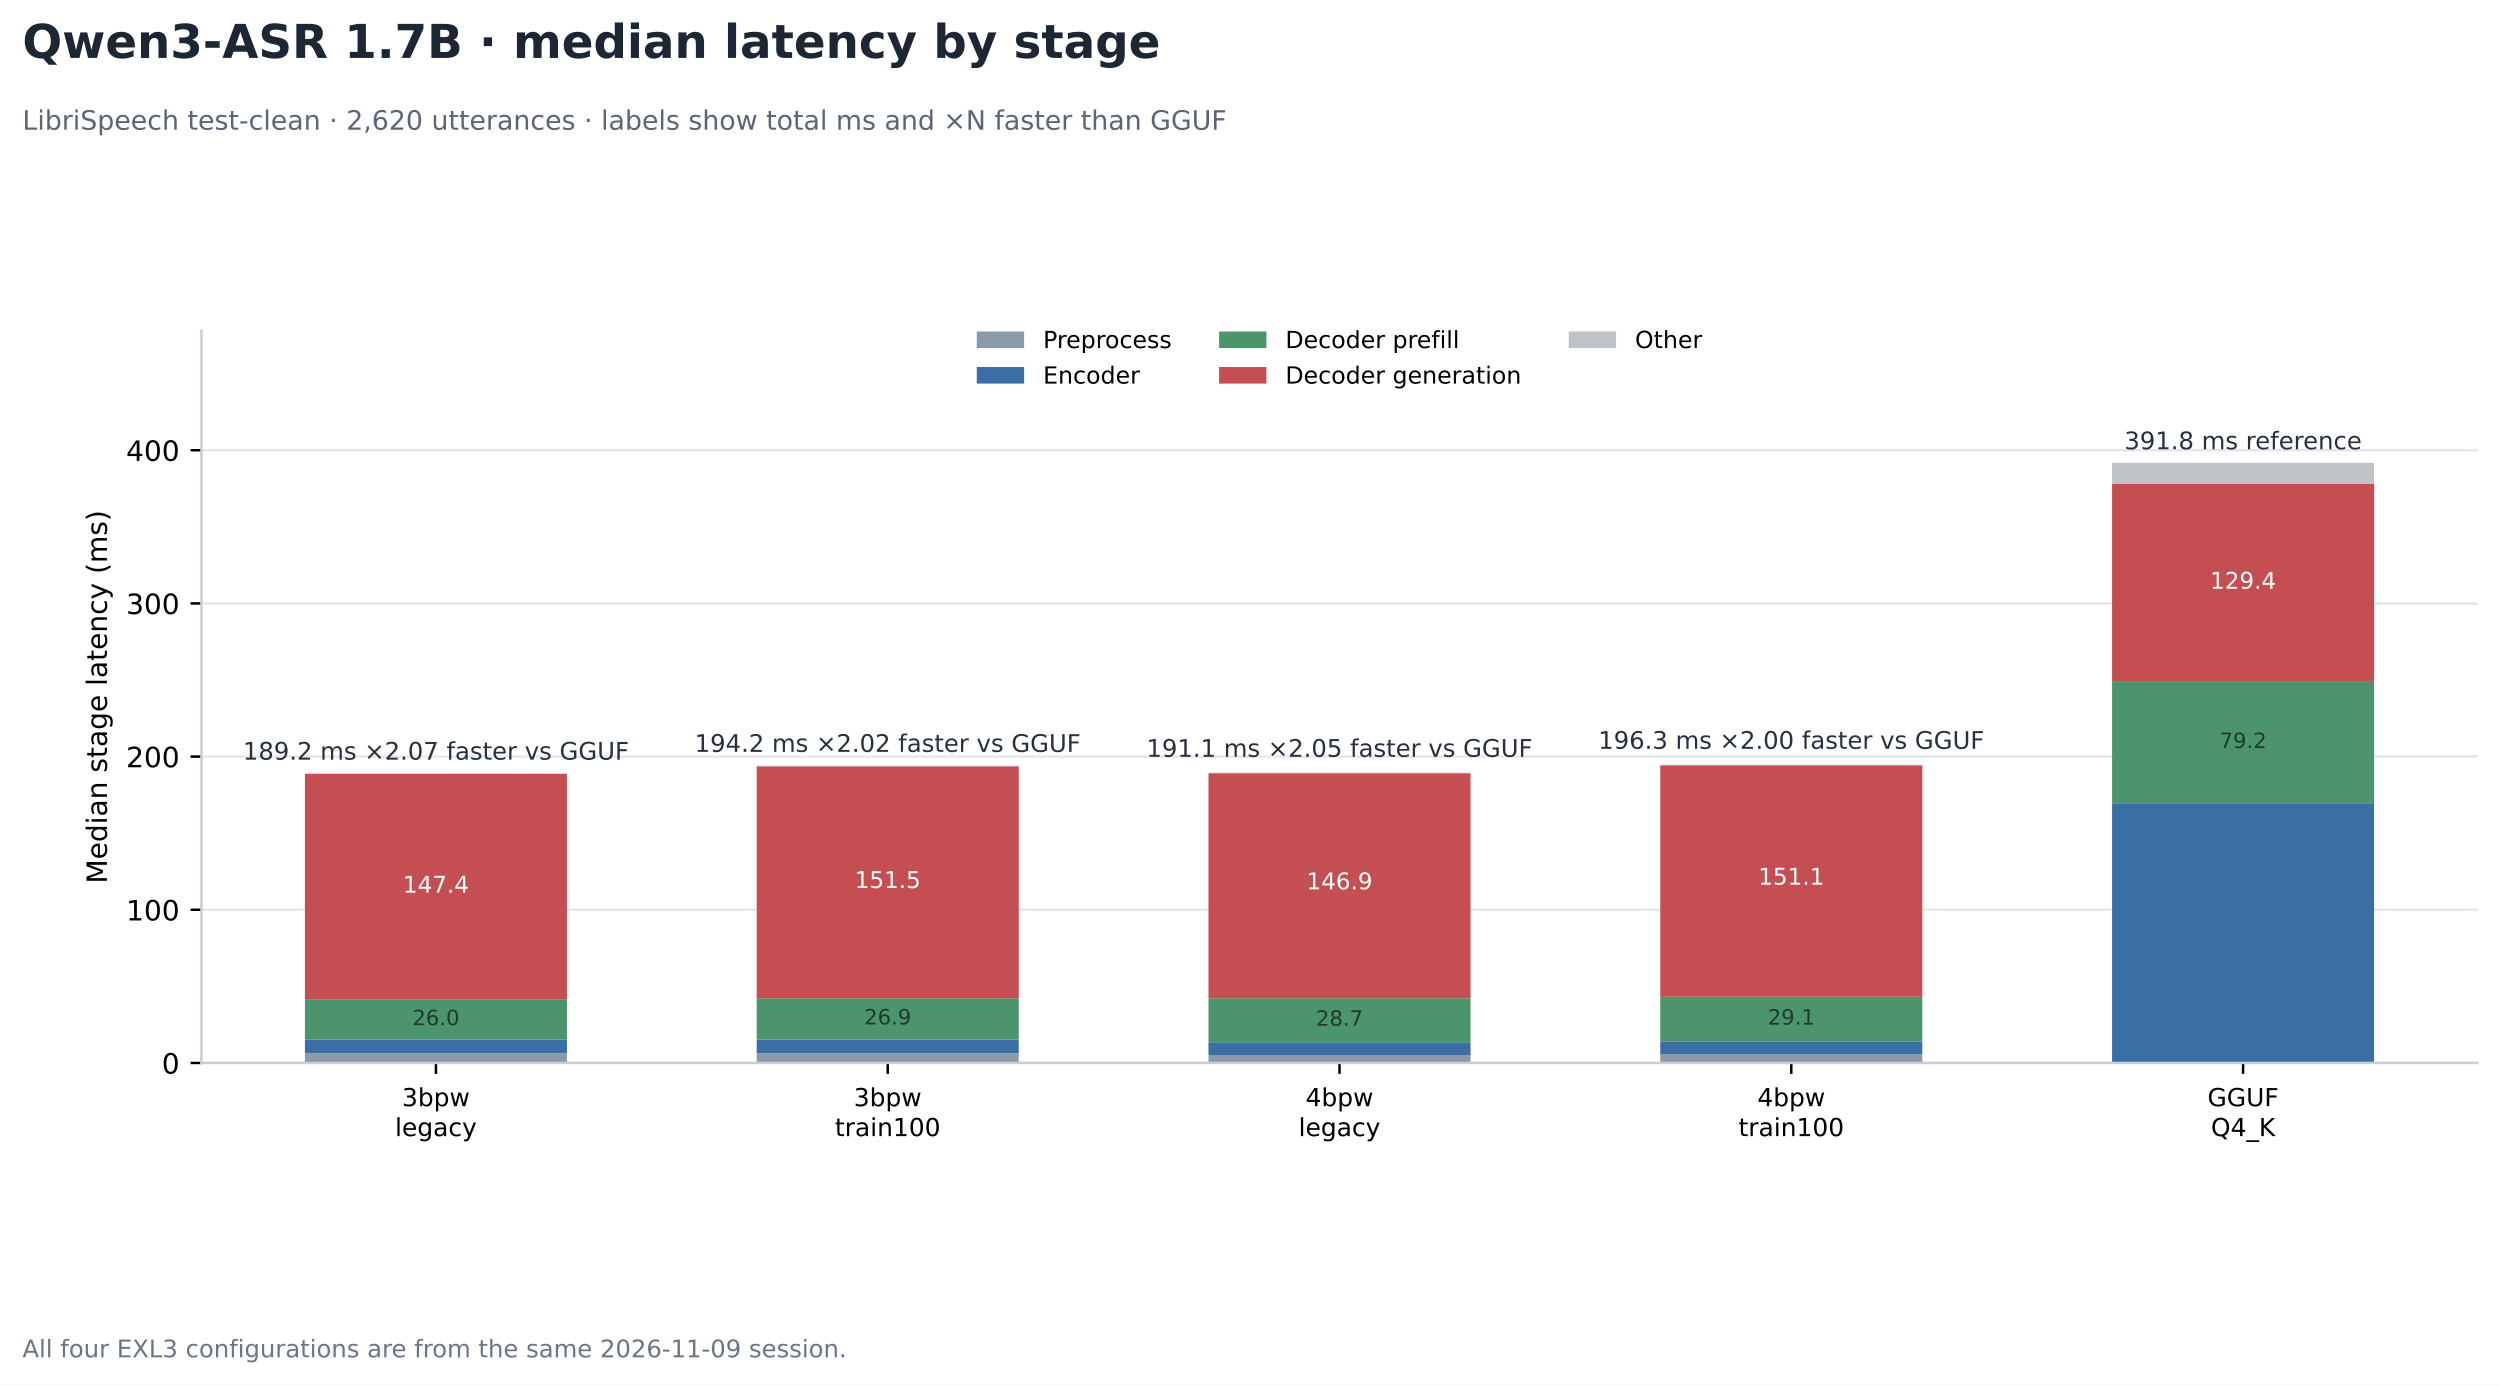
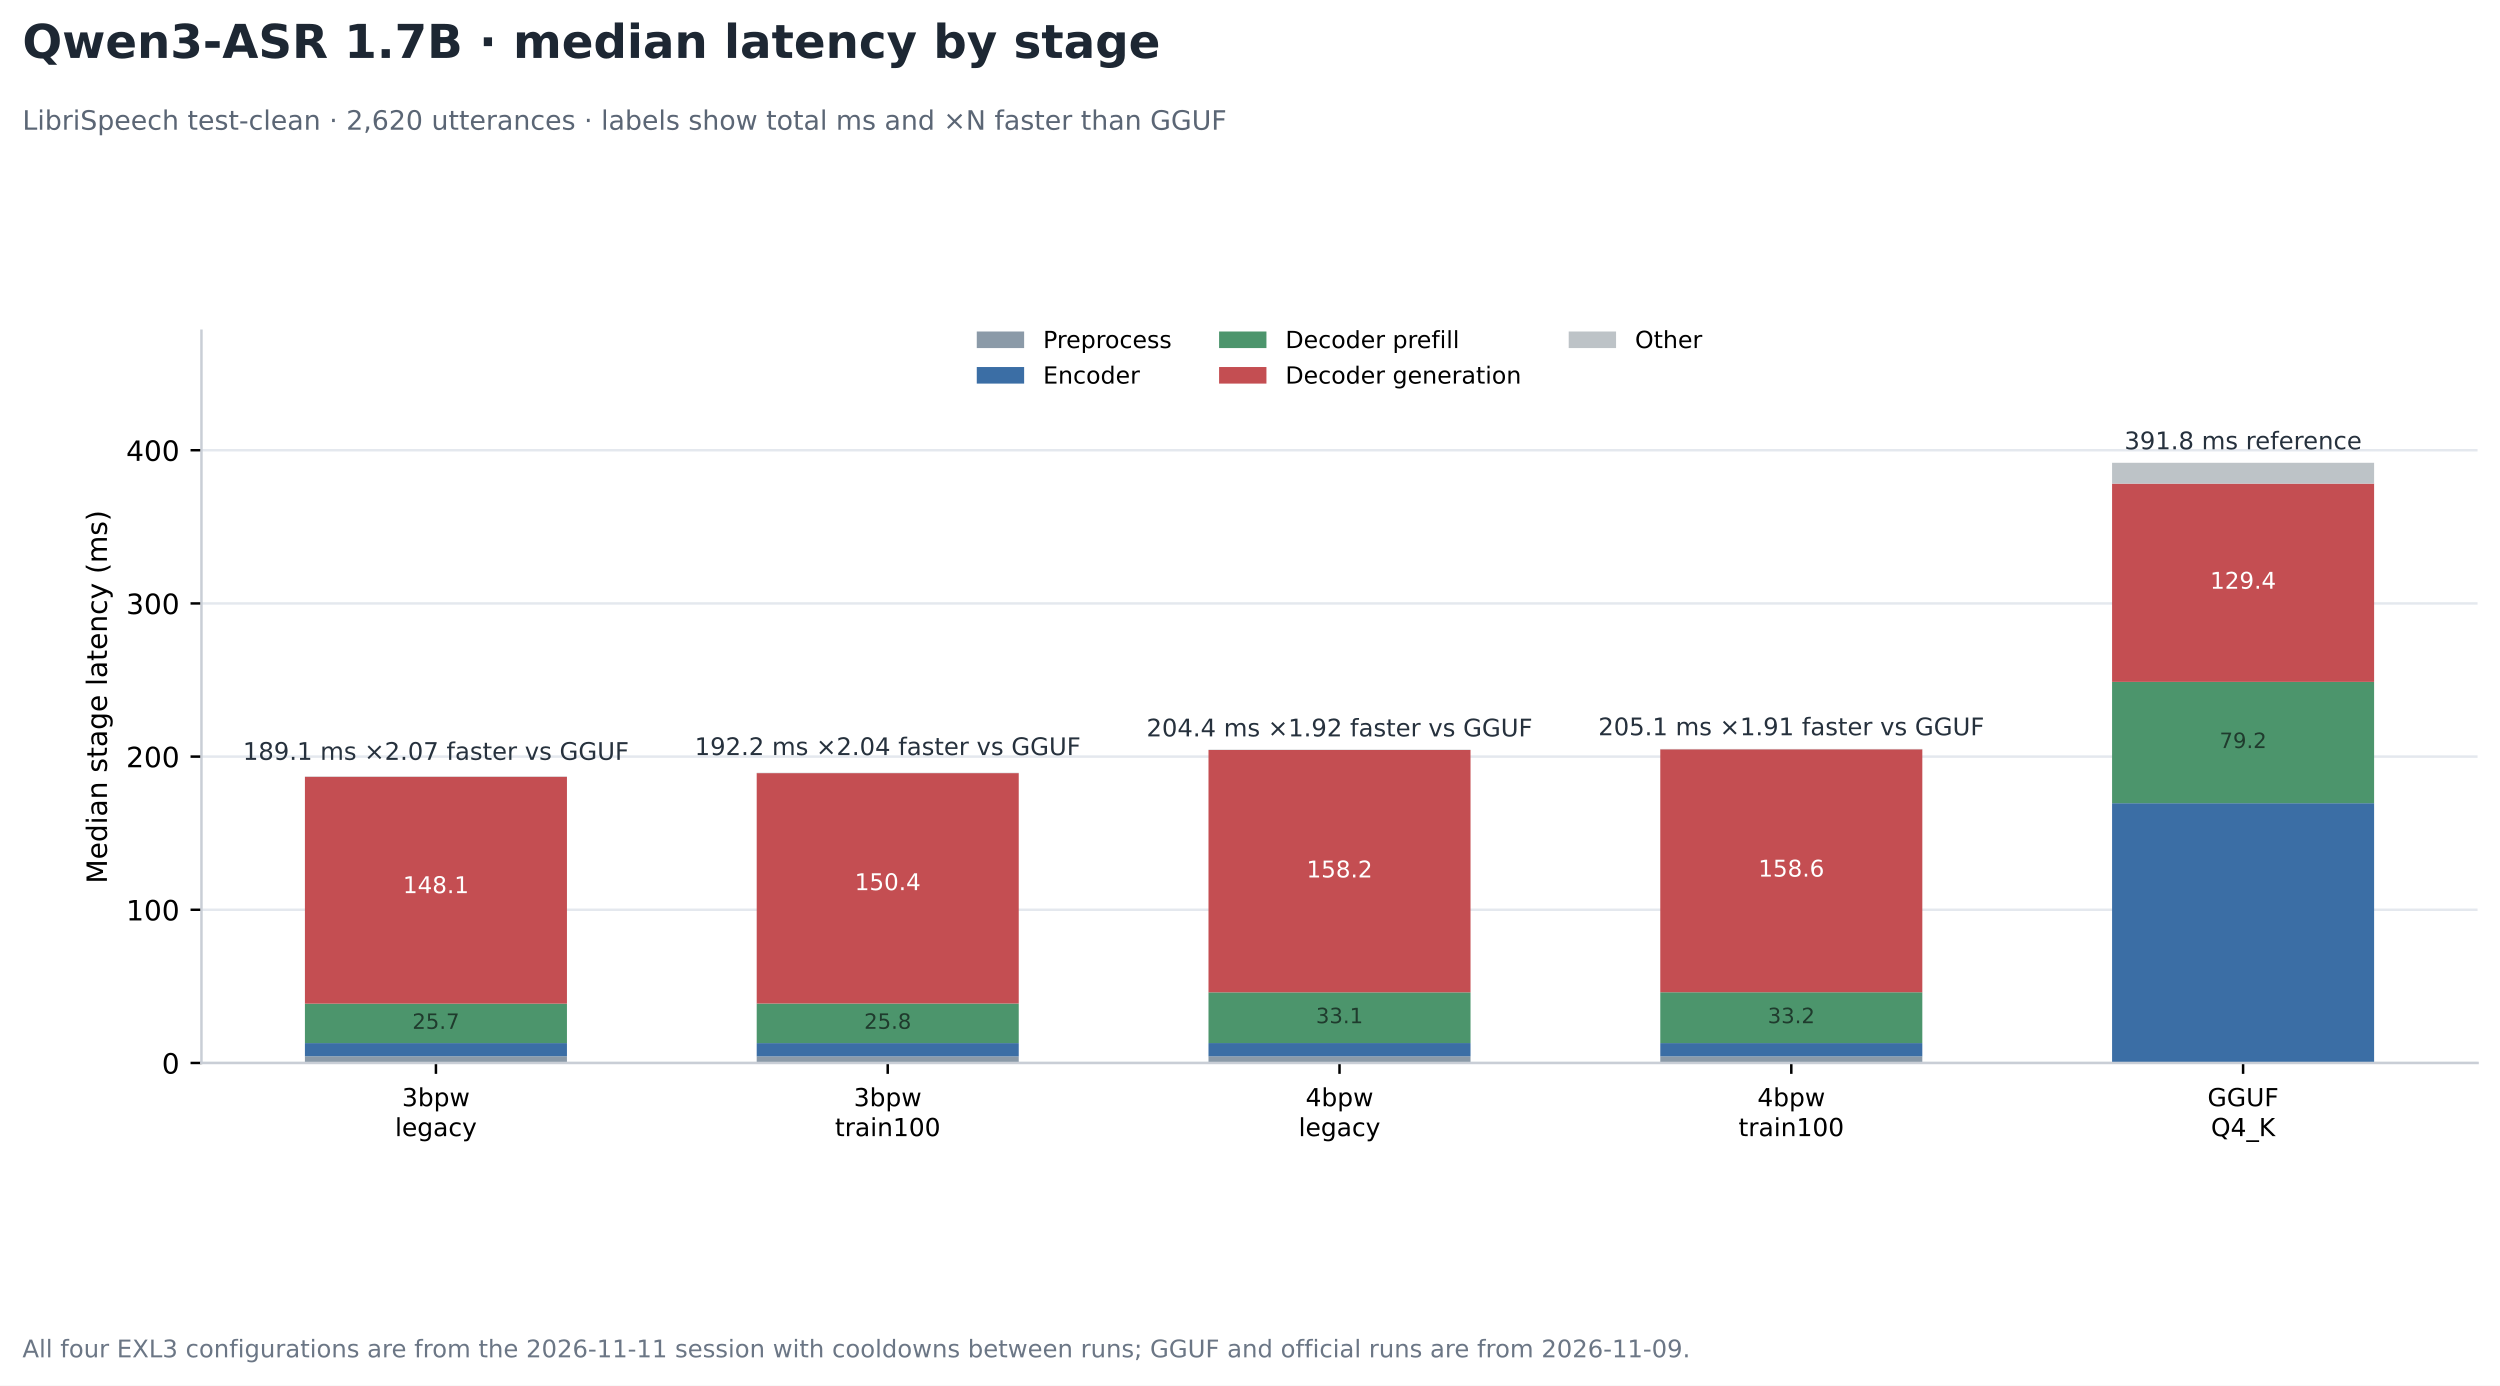
<svg xmlns="http://www.w3.org/2000/svg" xmlns:xlink="http://www.w3.org/1999/xlink" width="802.368pt" height="444.695pt" viewBox="0 0 802.368 444.695" version="1.1">
  <defs>
    <style type="text/css">*{stroke-linejoin: round; stroke-linecap: butt}</style>
  </defs>
  <g id="figure_1">
    <g id="patch_1">
      <path d="M 0 444.695 L 802.368 444.695 L 802.368 0 L 0 0 z " style="fill: #ffffff" />
    </g>
    <g id="axes_1">
      <g id="patch_2">
        <path d="M 64.656 341.158 L 795.168 341.158 L 795.168 106.15 L 64.656 106.15 z " style="fill: #ffffff" />
      </g>
      <g id="matplotlib.axis_1">
        <g id="xtick_1">
          <g id="line2d_1">
            <defs>
-               <path id="mda131d2888" d="M 0 0 L 0 3.5 " style="stroke: #000000; stroke-width: 0.8" />
+               <path id="m4f87d284aa" d="M 0 0 L 0 3.5 " style="stroke: #000000; stroke-width: 0.8" />
            </defs>
            <g>
-               <use xlink:href="#mda131d2888" x="139.911" y="341.158" style="stroke: #000000; stroke-width: 0.8" />
+               <use xlink:href="#m4f87d284aa" x="139.911" y="341.158" style="stroke: #000000; stroke-width: 0.8" />
            </g>
          </g>
          <g id="text_1">
            <text style="font-size: 8px; font-family: 'DejaVu Sans'" transform="translate(129.0162 355.0372)">3bpw</text>
            <text style="font-size: 8px; font-family: 'DejaVu Sans'" transform="translate(126.7812 364.6394)">legacy</text>
          </g>
        </g>
        <g id="xtick_2">
          <g id="line2d_2">
            <g>
-               <use xlink:href="#mda131d2888" x="284.912" y="341.158" style="stroke: #000000; stroke-width: 0.8" />
+               <use xlink:href="#m4f87d284aa" x="284.912" y="341.158" style="stroke: #000000; stroke-width: 0.8" />
            </g>
          </g>
          <g id="text_2">
            <text style="font-size: 8px; font-family: 'DejaVu Sans'" transform="translate(274.0166 355.0372)">3bpw</text>
            <text style="font-size: 8px; font-family: 'DejaVu Sans'" transform="translate(267.9666 364.6394)">train100</text>
          </g>
        </g>
        <g id="xtick_3">
          <g id="line2d_3">
            <g>
-               <use xlink:href="#mda131d2888" x="429.912" y="341.158" style="stroke: #000000; stroke-width: 0.8" />
+               <use xlink:href="#m4f87d284aa" x="429.912" y="341.158" style="stroke: #000000; stroke-width: 0.8" />
            </g>
          </g>
          <g id="text_3">
            <text style="font-size: 8px; font-family: 'DejaVu Sans'" transform="translate(419.017 355.0372)">4bpw</text>
            <text style="font-size: 8px; font-family: 'DejaVu Sans'" transform="translate(416.782 364.6394)">legacy</text>
          </g>
        </g>
        <g id="xtick_4">
          <g id="line2d_4">
            <g>
-               <use xlink:href="#mda131d2888" x="574.912" y="341.158" style="stroke: #000000; stroke-width: 0.8" />
+               <use xlink:href="#m4f87d284aa" x="574.912" y="341.158" style="stroke: #000000; stroke-width: 0.8" />
            </g>
          </g>
          <g id="text_4">
            <text style="font-size: 8px; font-family: 'DejaVu Sans'" transform="translate(564.0174 355.0372)">4bpw</text>
            <text style="font-size: 8px; font-family: 'DejaVu Sans'" transform="translate(557.9674 364.6394)">train100</text>
          </g>
        </g>
        <g id="xtick_5">
          <g id="line2d_5">
            <g>
-               <use xlink:href="#mda131d2888" x="719.913" y="341.158" style="stroke: #000000; stroke-width: 0.8" />
+               <use xlink:href="#m4f87d284aa" x="719.913" y="341.158" style="stroke: #000000; stroke-width: 0.8" />
            </g>
          </g>
          <g id="text_5">
            <text style="font-size: 8px; font-family: 'DejaVu Sans'" transform="translate(708.4859 355.0366)">GGUF</text>
            <text style="font-size: 8px; font-family: 'DejaVu Sans'" transform="translate(709.5959 364.6381)">Q4_K</text>
          </g>
        </g>
      </g>
      <g id="matplotlib.axis_2">
        <g id="ytick_1">
          <g id="line2d_6">
-             <path d="M 64.656 341.158 L 795.168 341.158 " clip-path="url(#p7911c71216)" style="fill: none; stroke: #e4e8ee; stroke-width: 0.8; stroke-linecap: square" />
+             <path d="M 64.656 341.158 L 795.168 341.158 " clip-path="url(#pa5f05c8517)" style="fill: none; stroke: #e4e8ee; stroke-width: 0.8; stroke-linecap: square" />
          </g>
          <g id="line2d_7">
            <defs>
-               <path id="m04dc6f6295" d="M 0 0 L -3.5 0 " style="stroke: #000000; stroke-width: 0.8" />
+               <path id="m74408aa1b7" d="M 0 0 L -3.5 0 " style="stroke: #000000; stroke-width: 0.8" />
            </defs>
            <g>
-               <use xlink:href="#m04dc6f6295" x="64.656" y="341.158" style="stroke: #000000; stroke-width: 0.8" />
+               <use xlink:href="#m74408aa1b7" x="64.656" y="341.158" style="stroke: #000000; stroke-width: 0.8" />
            </g>
          </g>
          <g id="text_6">
            <text style="font-size: 9px; font-family: 'DejaVu Sans'; text-anchor: end" x="57.656" y="344.577" transform="rotate(-0 57.656 344.5766)">0</text>
          </g>
        </g>
        <g id="ytick_2">
          <g id="line2d_8">
-             <path d="M 64.656 291.993 L 795.168 291.993 " clip-path="url(#p7911c71216)" style="fill: none; stroke: #e4e8ee; stroke-width: 0.8; stroke-linecap: square" />
+             <path d="M 64.656 291.993 L 795.168 291.993 " clip-path="url(#pa5f05c8517)" style="fill: none; stroke: #e4e8ee; stroke-width: 0.8; stroke-linecap: square" />
          </g>
          <g id="line2d_9">
            <g>
-               <use xlink:href="#m04dc6f6295" x="64.656" y="291.993" style="stroke: #000000; stroke-width: 0.8" />
+               <use xlink:href="#m74408aa1b7" x="64.656" y="291.993" style="stroke: #000000; stroke-width: 0.8" />
            </g>
          </g>
          <g id="text_7">
            <text style="font-size: 9px; font-family: 'DejaVu Sans'; text-anchor: end" x="57.656" y="295.412" transform="rotate(-0 57.656 295.4124)">100</text>
          </g>
        </g>
        <g id="ytick_3">
          <g id="line2d_10">
-             <path d="M 64.656 242.829 L 795.168 242.829 " clip-path="url(#p7911c71216)" style="fill: none; stroke: #e4e8ee; stroke-width: 0.8; stroke-linecap: square" />
+             <path d="M 64.656 242.829 L 795.168 242.829 " clip-path="url(#pa5f05c8517)" style="fill: none; stroke: #e4e8ee; stroke-width: 0.8; stroke-linecap: square" />
          </g>
          <g id="line2d_11">
            <g>
-               <use xlink:href="#m04dc6f6295" x="64.656" y="242.829" style="stroke: #000000; stroke-width: 0.8" />
+               <use xlink:href="#m74408aa1b7" x="64.656" y="242.829" style="stroke: #000000; stroke-width: 0.8" />
            </g>
          </g>
          <g id="text_8">
            <text style="font-size: 9px; font-family: 'DejaVu Sans'; text-anchor: end" x="57.656" y="246.248" transform="rotate(-0 57.656 246.2482)">200</text>
          </g>
        </g>
        <g id="ytick_4">
          <g id="line2d_12">
-             <path d="M 64.656 193.665 L 795.168 193.665 " clip-path="url(#p7911c71216)" style="fill: none; stroke: #e4e8ee; stroke-width: 0.8; stroke-linecap: square" />
+             <path d="M 64.656 193.665 L 795.168 193.665 " clip-path="url(#pa5f05c8517)" style="fill: none; stroke: #e4e8ee; stroke-width: 0.8; stroke-linecap: square" />
          </g>
          <g id="line2d_13">
            <g>
-               <use xlink:href="#m04dc6f6295" x="64.656" y="193.665" style="stroke: #000000; stroke-width: 0.8" />
+               <use xlink:href="#m74408aa1b7" x="64.656" y="193.665" style="stroke: #000000; stroke-width: 0.8" />
            </g>
          </g>
          <g id="text_9">
            <text style="font-size: 9px; font-family: 'DejaVu Sans'; text-anchor: end" x="57.656" y="197.084" transform="rotate(-0 57.656 197.084)">300</text>
          </g>
        </g>
        <g id="ytick_5">
          <g id="line2d_14">
-             <path d="M 64.656 144.501 L 795.168 144.501 " clip-path="url(#p7911c71216)" style="fill: none; stroke: #e4e8ee; stroke-width: 0.8; stroke-linecap: square" />
+             <path d="M 64.656 144.501 L 795.168 144.501 " clip-path="url(#pa5f05c8517)" style="fill: none; stroke: #e4e8ee; stroke-width: 0.8; stroke-linecap: square" />
          </g>
          <g id="line2d_15">
            <g>
-               <use xlink:href="#m04dc6f6295" x="64.656" y="144.501" style="stroke: #000000; stroke-width: 0.8" />
+               <use xlink:href="#m74408aa1b7" x="64.656" y="144.501" style="stroke: #000000; stroke-width: 0.8" />
            </g>
          </g>
          <g id="text_10">
            <text style="font-size: 9px; font-family: 'DejaVu Sans'; text-anchor: end" x="57.656" y="147.92" transform="rotate(-0 57.656 147.9198)">400</text>
          </g>
        </g>
        <g id="text_11">
          <text style="font-size: 9px; font-family: 'DejaVu Sans'; text-anchor: middle" x="34.315" y="223.654" transform="rotate(-90 34.31514 223.6537)">Median stage latency (ms)</text>
        </g>
      </g>
      <g id="patch_3">
-         <path d="M 97.861 341.158 L 181.961 341.158 L 181.961 338.022 L 97.861 338.022 z " clip-path="url(#p7911c71216)" style="fill: #8b9aa8" />
+         <path d="M 97.861 341.158 L 181.961 341.158 L 181.961 339 L 97.861 339 z " clip-path="url(#pa5f05c8517)" style="fill: #8b9aa8" />
      </g>
      <g id="patch_4">
-         <path d="M 242.861 341.158 L 326.962 341.158 L 326.962 338.066 L 242.861 338.066 z " clip-path="url(#p7911c71216)" style="fill: #8b9aa8" />
+         <path d="M 242.861 341.158 L 326.962 341.158 L 326.962 339.036 L 242.861 339.036 z " clip-path="url(#pa5f05c8517)" style="fill: #8b9aa8" />
      </g>
      <g id="patch_5">
-         <path d="M 387.862 341.158 L 471.962 341.158 L 471.962 338.599 L 387.862 338.599 z " clip-path="url(#p7911c71216)" style="fill: #8b9aa8" />
+         <path d="M 387.862 341.158 L 471.962 341.158 L 471.962 339.014 L 387.862 339.014 z " clip-path="url(#pa5f05c8517)" style="fill: #8b9aa8" />
      </g>
      <g id="patch_6">
-         <path d="M 532.862 341.158 L 616.963 341.158 L 616.963 338.444 L 532.862 338.444 z " clip-path="url(#p7911c71216)" style="fill: #8b9aa8" />
+         <path d="M 532.862 341.158 L 616.963 341.158 L 616.963 339.033 L 532.862 339.033 z " clip-path="url(#pa5f05c8517)" style="fill: #8b9aa8" />
      </g>
      <g id="patch_7">
-         <path d="M 677.863 341.158 L 761.963 341.158 L 761.963 341.158 L 677.863 341.158 z " clip-path="url(#p7911c71216)" style="fill: #8b9aa8" />
+         <path d="M 677.863 341.158 L 761.963 341.158 L 761.963 341.158 L 677.863 341.158 z " clip-path="url(#pa5f05c8517)" style="fill: #8b9aa8" />
      </g>
      <g id="patch_8">
-         <path d="M 97.861 338.022 L 181.961 338.022 L 181.961 333.679 L 97.861 333.679 z " clip-path="url(#p7911c71216)" style="fill: #3b6ea5" />
+         <path d="M 97.861 339 L 181.961 339 L 181.961 334.778 L 97.861 334.778 z " clip-path="url(#pa5f05c8517)" style="fill: #3b6ea5" />
      </g>
      <g id="patch_9">
-         <path d="M 242.861 338.066 L 326.962 338.066 L 326.962 333.635 L 242.861 333.635 z " clip-path="url(#p7911c71216)" style="fill: #3b6ea5" />
+         <path d="M 242.861 339.036 L 326.962 339.036 L 326.962 334.783 L 242.861 334.783 z " clip-path="url(#pa5f05c8517)" style="fill: #3b6ea5" />
      </g>
      <g id="patch_10">
-         <path d="M 387.862 338.599 L 471.962 338.599 L 471.962 334.497 L 387.862 334.497 z " clip-path="url(#p7911c71216)" style="fill: #3b6ea5" />
+         <path d="M 387.862 339.014 L 471.962 339.014 L 471.962 334.764 L 387.862 334.764 z " clip-path="url(#pa5f05c8517)" style="fill: #3b6ea5" />
      </g>
      <g id="patch_11">
-         <path d="M 532.862 338.444 L 616.963 338.444 L 616.963 334.225 L 532.862 334.225 z " clip-path="url(#p7911c71216)" style="fill: #3b6ea5" />
+         <path d="M 532.862 339.033 L 616.963 339.033 L 616.963 334.775 L 532.862 334.775 z " clip-path="url(#pa5f05c8517)" style="fill: #3b6ea5" />
      </g>
      <g id="patch_12">
-         <path d="M 677.863 341.158 L 761.963 341.158 L 761.963 257.783 L 677.863 257.783 z " clip-path="url(#p7911c71216)" style="fill: #3b6ea5" />
+         <path d="M 677.863 341.158 L 761.963 341.158 L 761.963 257.783 L 677.863 257.783 z " clip-path="url(#pa5f05c8517)" style="fill: #3b6ea5" />
      </g>
      <g id="patch_13">
-         <path d="M 97.861 333.679 L 181.961 333.679 L 181.961 320.875 L 97.861 320.875 z " clip-path="url(#p7911c71216)" style="fill: #4c956c" />
+         <path d="M 97.861 334.778 L 181.961 334.778 L 181.961 322.122 L 97.861 322.122 z " clip-path="url(#pa5f05c8517)" style="fill: #4c956c" />
      </g>
      <g id="patch_14">
-         <path d="M 242.861 333.635 L 326.962 333.635 L 326.962 320.392 L 242.861 320.392 z " clip-path="url(#p7911c71216)" style="fill: #4c956c" />
+         <path d="M 242.861 334.783 L 326.962 334.783 L 326.962 322.081 L 242.861 322.081 z " clip-path="url(#pa5f05c8517)" style="fill: #4c956c" />
      </g>
      <g id="patch_15">
-         <path d="M 387.862 334.497 L 471.962 334.497 L 471.962 320.375 L 387.862 320.375 z " clip-path="url(#p7911c71216)" style="fill: #4c956c" />
+         <path d="M 387.862 334.764 L 471.962 334.764 L 471.962 318.487 L 387.862 318.487 z " clip-path="url(#pa5f05c8517)" style="fill: #4c956c" />
      </g>
      <g id="patch_16">
-         <path d="M 532.862 334.225 L 616.963 334.225 L 616.963 319.918 L 532.862 319.918 z " clip-path="url(#p7911c71216)" style="fill: #4c956c" />
+         <path d="M 532.862 334.775 L 616.963 334.775 L 616.963 318.46 L 532.862 318.46 z " clip-path="url(#pa5f05c8517)" style="fill: #4c956c" />
      </g>
      <g id="patch_17">
-         <path d="M 677.863 257.783 L 761.963 257.783 L 761.963 218.845 L 677.863 218.845 z " clip-path="url(#p7911c71216)" style="fill: #4c956c" />
+         <path d="M 677.863 257.783 L 761.963 257.783 L 761.963 218.845 L 677.863 218.845 z " clip-path="url(#pa5f05c8517)" style="fill: #4c956c" />
      </g>
      <g id="patch_18">
-         <path d="M 97.861 320.875 L 181.961 320.875 L 181.961 248.396 L 97.861 248.396 z " clip-path="url(#p7911c71216)" style="fill: #c44e52" />
+         <path d="M 97.861 322.122 L 181.961 322.122 L 181.961 249.313 L 97.861 249.313 z " clip-path="url(#pa5f05c8517)" style="fill: #c44e52" />
      </g>
      <g id="patch_19">
-         <path d="M 242.861 320.392 L 326.962 320.392 L 326.962 245.933 L 242.861 245.933 z " clip-path="url(#p7911c71216)" style="fill: #c44e52" />
+         <path d="M 242.861 322.081 L 326.962 322.081 L 326.962 248.127 L 242.861 248.127 z " clip-path="url(#pa5f05c8517)" style="fill: #c44e52" />
      </g>
      <g id="patch_20">
-         <path d="M 387.862 320.375 L 471.962 320.375 L 471.962 248.159 L 387.862 248.159 z " clip-path="url(#p7911c71216)" style="fill: #c44e52" />
+         <path d="M 387.862 318.487 L 471.962 318.487 L 471.962 240.709 L 387.862 240.709 z " clip-path="url(#pa5f05c8517)" style="fill: #c44e52" />
      </g>
      <g id="patch_21">
-         <path d="M 532.862 319.918 L 616.963 319.918 L 616.963 245.615 L 532.862 245.615 z " clip-path="url(#p7911c71216)" style="fill: #c44e52" />
+         <path d="M 532.862 318.46 L 616.963 318.46 L 616.963 240.481 L 532.862 240.481 z " clip-path="url(#pa5f05c8517)" style="fill: #c44e52" />
      </g>
      <g id="patch_22">
-         <path d="M 677.863 218.845 L 761.963 218.845 L 761.963 155.218 L 677.863 155.218 z " clip-path="url(#p7911c71216)" style="fill: #c44e52" />
+         <path d="M 677.863 218.845 L 761.963 218.845 L 761.963 155.218 L 677.863 155.218 z " clip-path="url(#pa5f05c8517)" style="fill: #c44e52" />
      </g>
      <g id="patch_23">
-         <path d="M 97.861 248.396 L 181.961 248.396 L 181.961 248.202 L 97.861 248.202 z " clip-path="url(#p7911c71216)" style="fill: #bdc3c7" />
+         <path d="M 97.861 249.313 L 181.961 249.313 L 181.961 249.201 L 97.861 249.201 z " clip-path="url(#pa5f05c8517)" style="fill: #bdc3c7" />
      </g>
      <g id="patch_24">
-         <path d="M 242.861 245.933 L 326.962 245.933 L 326.962 245.735 L 242.861 245.735 z " clip-path="url(#p7911c71216)" style="fill: #bdc3c7" />
+         <path d="M 242.861 248.127 L 326.962 248.127 L 326.962 248.015 L 242.861 248.015 z " clip-path="url(#pa5f05c8517)" style="fill: #bdc3c7" />
      </g>
      <g id="patch_25">
-         <path d="M 387.862 248.159 L 471.962 248.159 L 471.962 247.991 L 387.862 247.991 z " clip-path="url(#p7911c71216)" style="fill: #bdc3c7" />
+         <path d="M 387.862 240.709 L 471.962 240.709 L 471.962 240.597 L 387.862 240.597 z " clip-path="url(#pa5f05c8517)" style="fill: #bdc3c7" />
      </g>
      <g id="patch_26">
-         <path d="M 532.862 245.615 L 616.963 245.615 L 616.963 245.427 L 532.862 245.427 z " clip-path="url(#p7911c71216)" style="fill: #bdc3c7" />
+         <path d="M 532.862 240.481 L 616.963 240.481 L 616.963 240.368 L 532.862 240.368 z " clip-path="url(#pa5f05c8517)" style="fill: #bdc3c7" />
      </g>
      <g id="patch_27">
-         <path d="M 677.863 155.218 L 761.963 155.218 L 761.963 148.528 L 677.863 148.528 z " clip-path="url(#p7911c71216)" style="fill: #bdc3c7" />
+         <path d="M 677.863 155.218 L 761.963 155.218 L 761.963 148.528 L 677.863 148.528 z " clip-path="url(#pa5f05c8517)" style="fill: #bdc3c7" />
      </g>
      <g id="patch_28">
        <path d="M 64.656 341.158 L 64.656 106.15 " style="fill: none; stroke: #c9ced6; stroke-width: 0.8; stroke-linejoin: miter; stroke-linecap: square" />
      </g>
      <g id="patch_29">
        <path d="M 64.656 341.158 L 795.168 341.158 " style="fill: none; stroke: #c9ced6; stroke-width: 0.8; stroke-linejoin: miter; stroke-linecap: square" />
      </g>
      <g id="text_12">
-         <text style="font-size: 7.8px; font-family: 'DejaVu Sans'; text-anchor: middle; fill: #26313d" x="139.911" y="243.812" transform="rotate(-0 139.9112 243.8115)">189.2 ms  ×2.07 faster vs GGUF</text>
+         <text style="font-size: 7.8px; font-family: 'DejaVu Sans'; text-anchor: middle; fill: #26313d" x="139.911" y="243.873" transform="rotate(-0 139.9112 243.8734)">189.1 ms  ×2.07 faster vs GGUF</text>
      </g>
      <g id="text_13">
-         <text style="font-size: 6.8px; font-family: 'DejaVu Sans'; text-anchor: middle; fill: #1f3b2d" x="139.911" y="329.043" transform="rotate(-0 139.9112 329.0432)">26.0</text>
+         <text style="font-size: 6.8px; font-family: 'DejaVu Sans'; text-anchor: middle; fill: #1f3b2d" x="139.911" y="330.217" transform="rotate(-0 139.9112 330.2168)">25.7</text>
      </g>
      <g id="text_14">
-         <text style="font-size: 7.4px; font-family: 'DejaVu Sans'; text-anchor: middle; fill: #ffffff" x="139.911" y="286.499" transform="rotate(-0 139.9112 286.4991)">147.4</text>
+         <text style="font-size: 7.4px; font-family: 'DejaVu Sans'; text-anchor: middle; fill: #ffffff" x="139.911" y="286.644" transform="rotate(-0 139.9112 286.6441)">148.1</text>
      </g>
      <g id="text_15">
-         <text style="font-size: 7.8px; font-family: 'DejaVu Sans'; text-anchor: middle; fill: #26313d" x="284.912" y="241.324" transform="rotate(-0 284.9116 241.3243)">194.2 ms  ×2.02 faster vs GGUF</text>
+         <text style="font-size: 7.8px; font-family: 'DejaVu Sans'; text-anchor: middle; fill: #26313d" x="284.912" y="242.344" transform="rotate(-0 284.9116 242.3438)">192.2 ms  ×2.04 faster vs GGUF</text>
      </g>
      <g id="text_16">
-         <text style="font-size: 6.8px; font-family: 'DejaVu Sans'; text-anchor: middle; fill: #1f3b2d" x="284.912" y="328.78" transform="rotate(-0 284.9116 328.78)">26.9</text>
+         <text style="font-size: 6.8px; font-family: 'DejaVu Sans'; text-anchor: middle; fill: #1f3b2d" x="284.912" y="330.199" transform="rotate(-0 284.9116 330.1987)">25.8</text>
      </g>
      <g id="text_17">
-         <text style="font-size: 7.4px; font-family: 'DejaVu Sans'; text-anchor: middle; fill: #ffffff" x="284.912" y="285.006" transform="rotate(-0 284.9116 285.0064)">151.5</text>
+         <text style="font-size: 7.4px; font-family: 'DejaVu Sans'; text-anchor: middle; fill: #ffffff" x="284.912" y="285.687" transform="rotate(-0 284.9116 285.6874)">150.4</text>
      </g>
      <g id="text_18">
-         <text style="font-size: 7.8px; font-family: 'DejaVu Sans'; text-anchor: middle; fill: #26313d" x="429.912" y="242.895" transform="rotate(-0 429.912 242.8953)">191.1 ms  ×2.05 faster vs GGUF</text>
+         <text style="font-size: 7.8px; font-family: 'DejaVu Sans'; text-anchor: middle; fill: #26313d" x="429.912" y="236.352" transform="rotate(-0 429.912 236.3516)">204.4 ms  ×1.92 faster vs GGUF</text>
      </g>
      <g id="text_19">
-         <text style="font-size: 6.8px; font-family: 'DejaVu Sans'; text-anchor: middle; fill: #1f3b2d" x="429.912" y="329.202" transform="rotate(-0 429.912 329.2023)">28.7</text>
+         <text style="font-size: 6.8px; font-family: 'DejaVu Sans'; text-anchor: middle; fill: #1f3b2d" x="429.912" y="328.392" transform="rotate(-0 429.912 328.3923)">33.1</text>
      </g>
      <g id="text_20">
-         <text style="font-size: 7.4px; font-family: 'DejaVu Sans'; text-anchor: middle; fill: #ffffff" x="429.912" y="285.425" transform="rotate(-0 429.912 285.4252)">146.9</text>
+         <text style="font-size: 7.4px; font-family: 'DejaVu Sans'; text-anchor: middle; fill: #ffffff" x="429.912" y="281.607" transform="rotate(-0 429.912 281.6074)">158.2</text>
      </g>
      <g id="text_21">
-         <text style="font-size: 7.8px; font-family: 'DejaVu Sans'; text-anchor: middle; fill: #26313d" x="574.912" y="240.334" transform="rotate(-0 574.9124 240.3341)">196.3 ms  ×2.00 faster vs GGUF</text>
+         <text style="font-size: 7.8px; font-family: 'DejaVu Sans'; text-anchor: middle; fill: #26313d" x="574.912" y="235.985" transform="rotate(-0 574.9124 235.9852)">205.1 ms  ×1.91 faster vs GGUF</text>
      </g>
      <g id="text_22">
-         <text style="font-size: 6.8px; font-family: 'DejaVu Sans'; text-anchor: middle; fill: #1f3b2d" x="574.912" y="328.837" transform="rotate(-0 574.9124 328.8375)">29.1</text>
+         <text style="font-size: 6.8px; font-family: 'DejaVu Sans'; text-anchor: middle; fill: #1f3b2d" x="574.912" y="328.384" transform="rotate(-0 574.9124 328.3841)">33.2</text>
      </g>
      <g id="text_23">
-         <text style="font-size: 7.4px; font-family: 'DejaVu Sans'; text-anchor: middle; fill: #ffffff" x="574.912" y="283.928" transform="rotate(-0 574.9124 283.928)">151.1</text>
+         <text style="font-size: 7.4px; font-family: 'DejaVu Sans'; text-anchor: middle; fill: #ffffff" x="574.912" y="281.342" transform="rotate(-0 574.9124 281.3419)">158.6</text>
      </g>
      <g id="text_24">
        <text style="font-size: 7.8px; font-family: 'DejaVu Sans'; text-anchor: middle; fill: #26313d" x="719.913" y="144.196" transform="rotate(-0 719.9128 144.1961)">391.8 ms  reference</text>
      </g>
      <g id="text_25">
        <text style="font-size: 6.8px; font-family: 'DejaVu Sans'; text-anchor: middle; fill: #1f3b2d" x="719.913" y="240.08" transform="rotate(-0 719.9128 240.0803)">79.2</text>
      </g>
      <g id="text_26">
        <text style="font-size: 7.4px; font-family: 'DejaVu Sans'; text-anchor: middle; fill: #ffffff" x="719.913" y="188.954" transform="rotate(-0 719.9128 188.9535)">129.4</text>
      </g>
      <g id="legend_1">
        <g id="patch_30">
          <path d="M 313.492 111.714 L 328.692 111.714 L 328.692 106.394 L 313.492 106.394 z " style="fill: #8b9aa8" />
        </g>
        <g id="text_27">
          <text style="font-size: 7.6px; font-family: 'DejaVu Sans'; text-anchor: start" x="334.772" y="111.714" transform="rotate(-0 334.7725 111.7142)">Preprocess</text>
        </g>
        <g id="patch_31">
          <path d="M 313.492 123.115 L 328.692 123.115 L 328.692 117.795 L 313.492 117.795 z " style="fill: #3b6ea5" />
        </g>
        <g id="text_28">
          <text style="font-size: 7.6px; font-family: 'DejaVu Sans'; text-anchor: start" x="334.772" y="123.115" transform="rotate(-0 334.7725 123.1148)">Encoder</text>
        </g>
        <g id="patch_32">
          <path d="M 391.261 111.714 L 406.461 111.714 L 406.461 106.394 L 391.261 106.394 z " style="fill: #4c956c" />
        </g>
        <g id="text_29">
          <text style="font-size: 7.6px; font-family: 'DejaVu Sans'; text-anchor: start" x="412.541" y="111.714" transform="rotate(-0 412.5407 111.7142)">Decoder prefill</text>
        </g>
        <g id="patch_33">
          <path d="M 391.261 123.115 L 406.461 123.115 L 406.461 117.795 L 391.261 117.795 z " style="fill: #c44e52" />
        </g>
        <g id="text_30">
          <text style="font-size: 7.6px; font-family: 'DejaVu Sans'; text-anchor: start" x="412.541" y="123.115" transform="rotate(-0 412.5407 123.1148)">Decoder generation</text>
        </g>
        <g id="patch_34">
          <path d="M 503.472 111.714 L 518.672 111.714 L 518.672 106.394 L 503.472 106.394 z " style="fill: #bdc3c7" />
        </g>
        <g id="text_31">
          <text style="font-size: 7.6px; font-family: 'DejaVu Sans'; text-anchor: start" x="524.752" y="111.714" transform="rotate(-0 524.7523 111.7142)">Other</text>
        </g>
      </g>
    </g>
    <g id="text_32">
      <text style="font-weight: 700; font-size: 15px; font-family: 'DejaVu Sans'; text-anchor: start; fill: #1d2733" x="7.2" y="18.598" transform="rotate(-0 7.2 18.59766)">Qwen3-ASR 1.7B · median latency by stage</text>
    </g>
    <g id="text_33">
      <text style="font-size: 8.6px; font-family: 'DejaVu Sans'; text-anchor: start; fill: #5b6675" x="7.2" y="41.638" transform="rotate(-0 7.2 41.63766)">LibriSpeech test-clean · 2,620 utterances · labels show total ms and ×N faster than GGUF</text>
    </g>
    <g id="text_34">
-       <text style="font-size: 7.8px; font-family: 'DejaVu Sans'; text-anchor: start; fill: #6b7685" x="7.2" y="435.622" transform="rotate(-0 7.2 435.6217)">All four EXL3 configurations are from the same 2026-11-09 session.</text>
+       <text style="font-size: 7.8px; font-family: 'DejaVu Sans'; text-anchor: start; fill: #6b7685" x="7.2" y="435.622" transform="rotate(-0 7.2 435.6217)">All four EXL3 configurations are from the 2026-11-11 session with cooldowns between runs; GGUF and official runs are from 2026-11-09.</text>
    </g>
  </g>
  <defs>
-     <clipPath id="p7911c71216">
+     <clipPath id="pa5f05c8517">
      <rect x="64.656" y="106.15" width="730.512" height="235.008" />
    </clipPath>
  </defs>
</svg>
